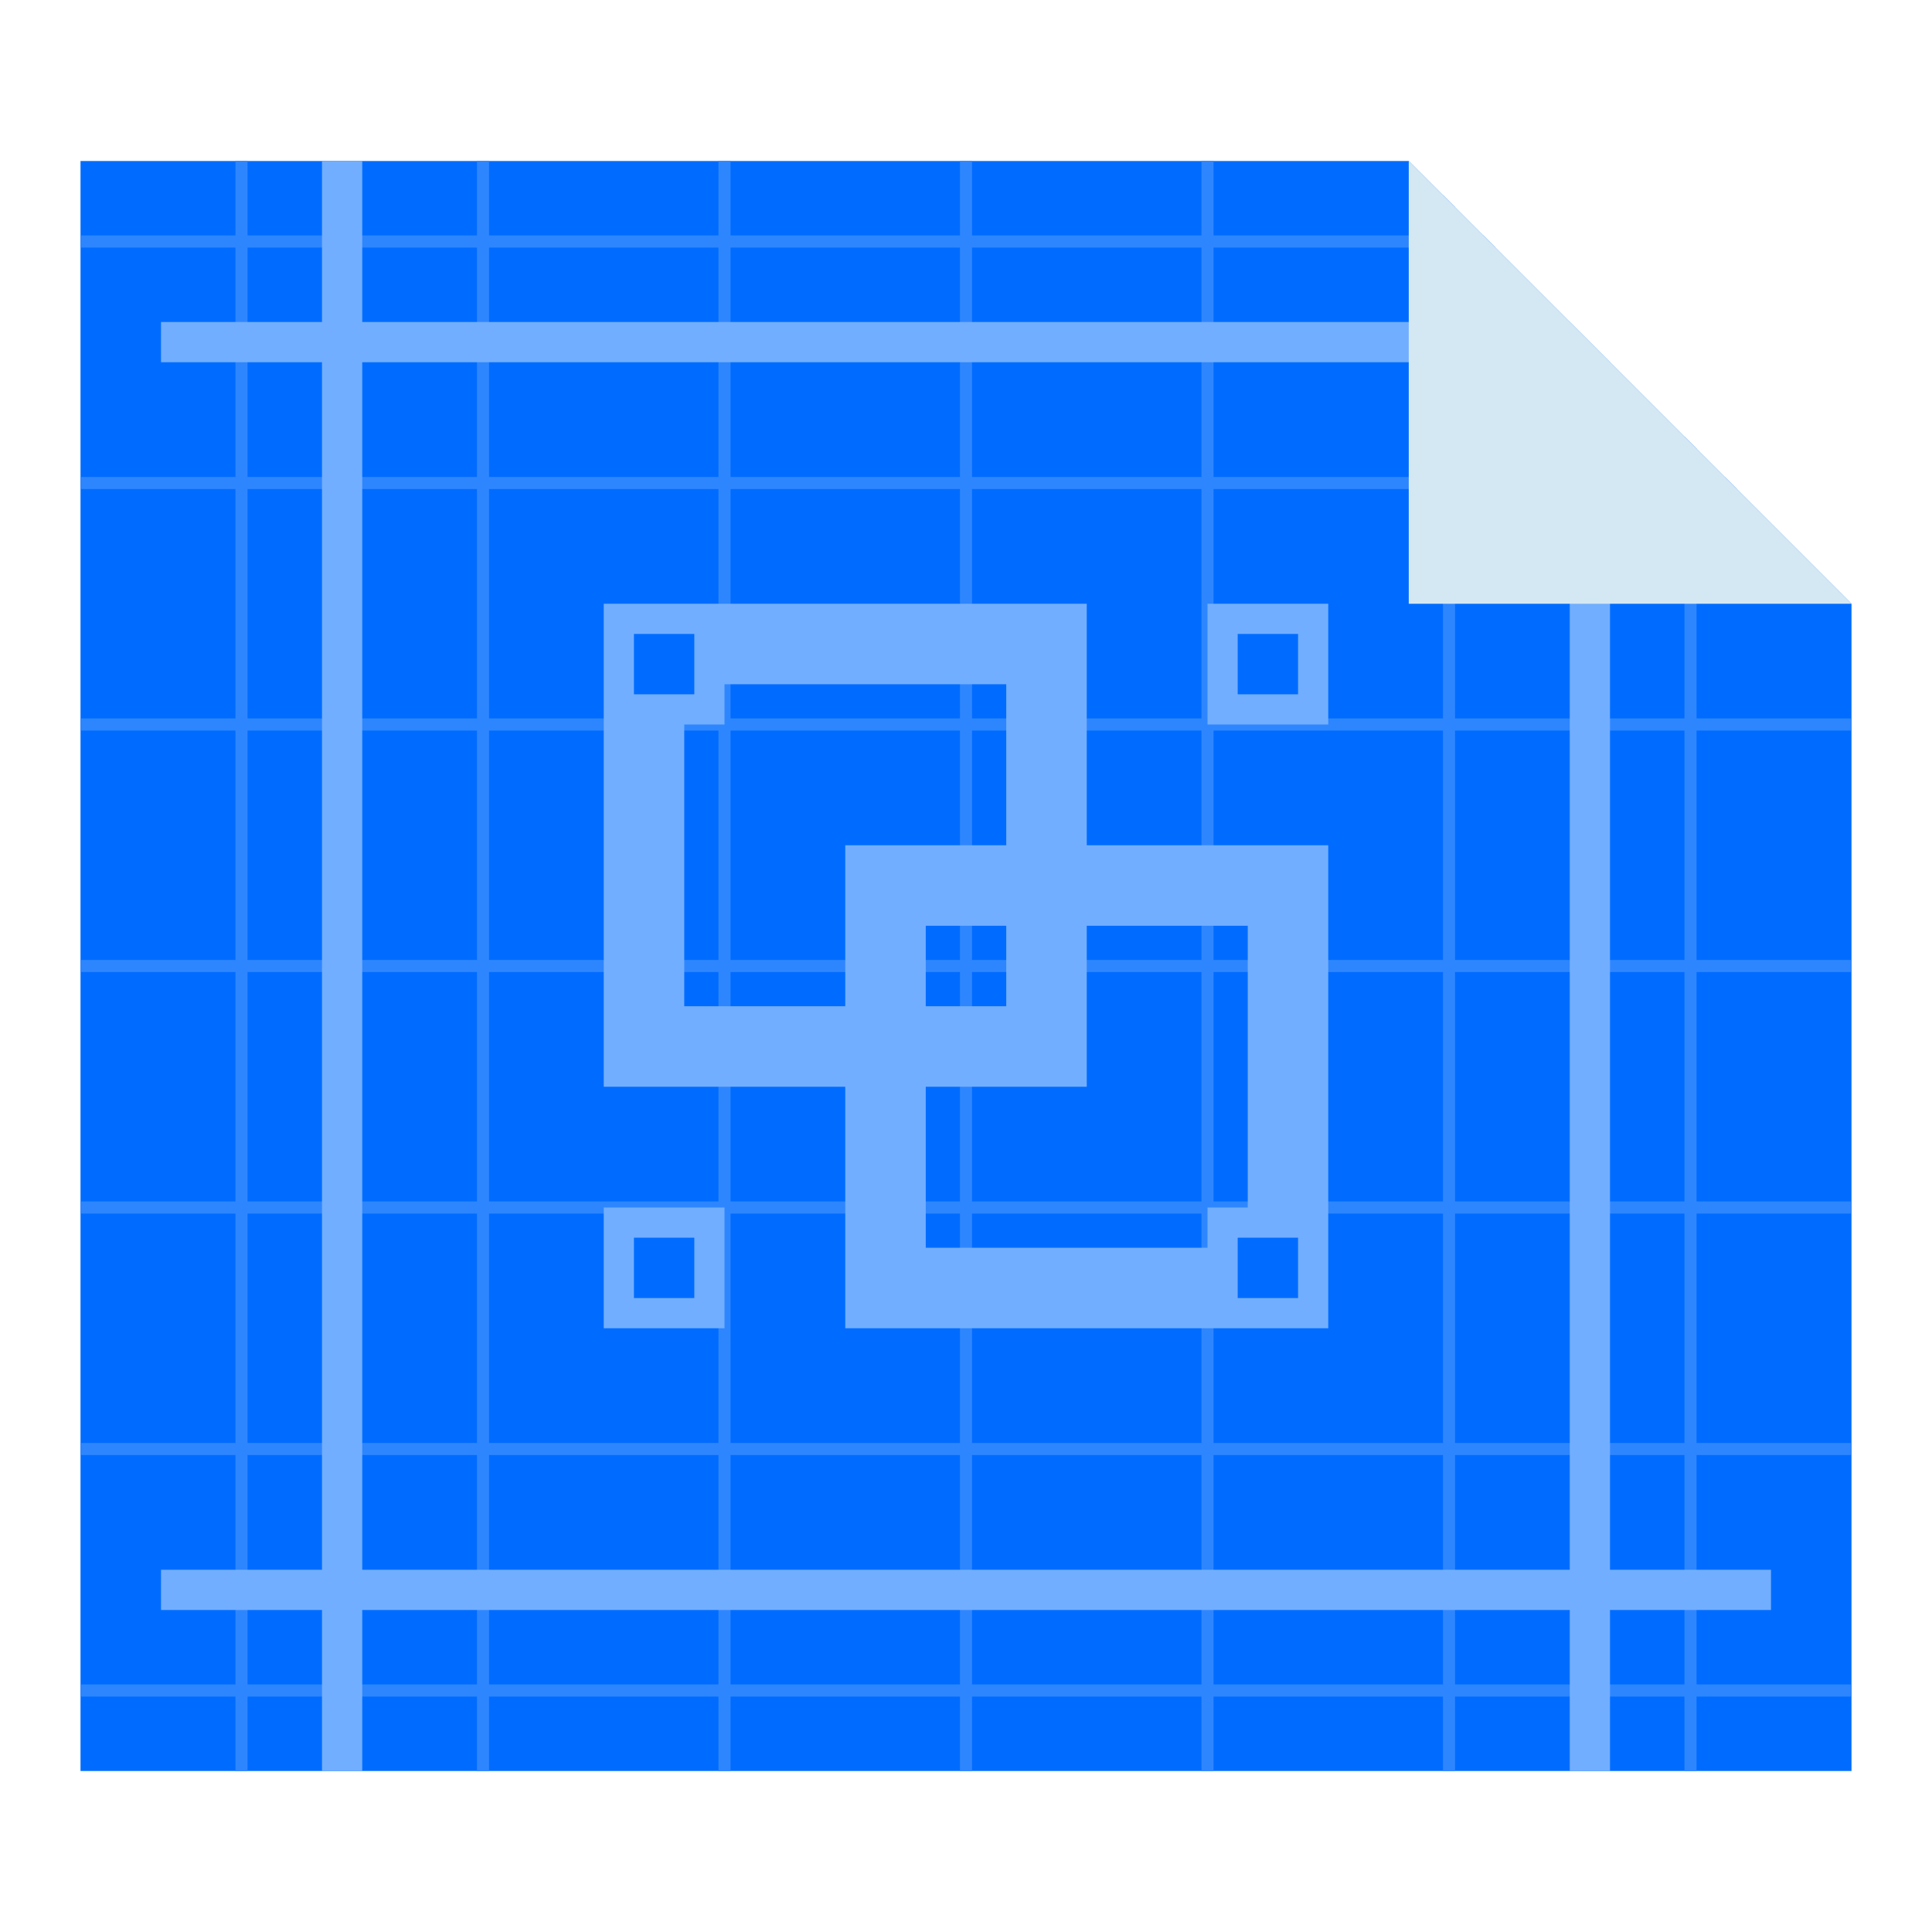
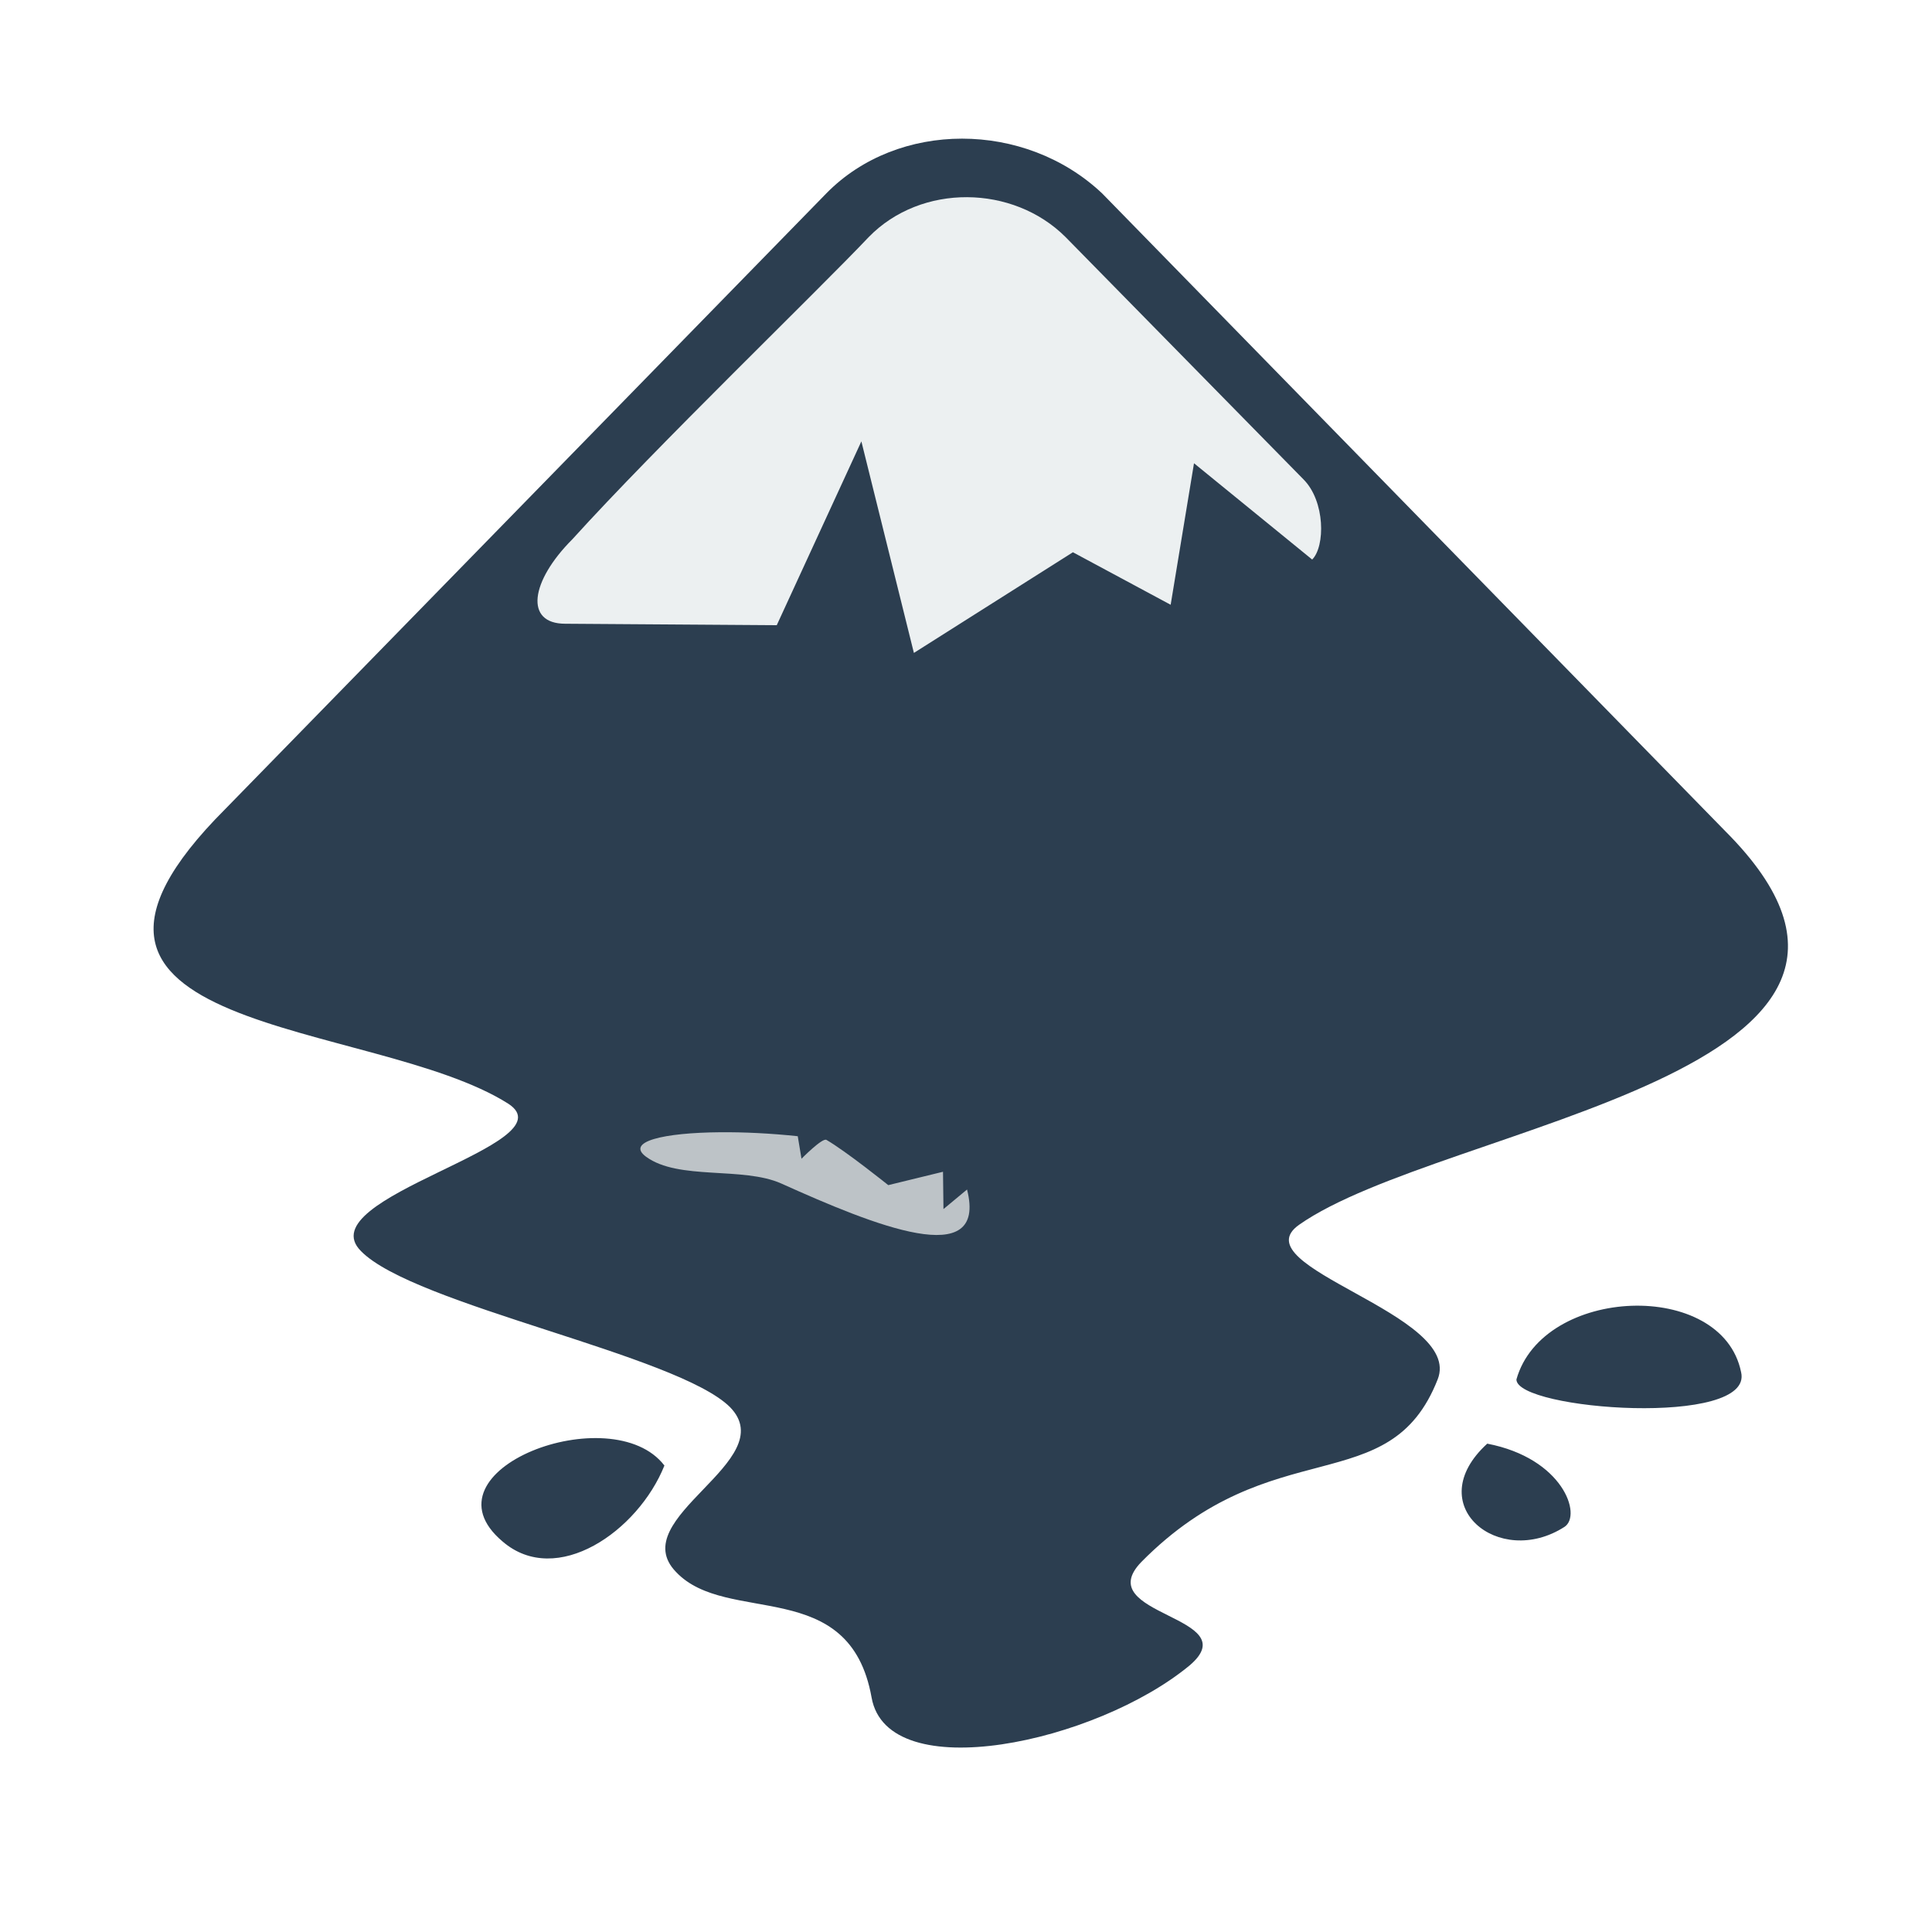
- <svg xmlns="http://www.w3.org/2000/svg" width="48" height="48" id="svg2" version="1.1">
-   <defs id="defs4" />
-   <g id="layer1" transform="translate(-180.2366,-689.8125)">
-     <g id="g4085">
-       <path id="rect3278" transform="translate(180.2366,689.8125)" d="M 2 4 L 2 44 L 46 44 L 46 15 L 35 4 L 2 4 z " style="fill:#006cff;fill-opacity:1;fill-rule:evenodd;stroke:none" />
-       <path id="rect3300" transform="translate(180.2366,689.8125)" d="M 5.85 4 L 5.85 5.85 L 2 5.85 L 2 6.15 L 5.85 6.15 L 5.85 11.85 L 2 11.85 L 2 12.15 L 5.85 12.15 L 5.85 17.85 L 2 17.85 L 2 18.15 L 5.85 18.15 L 5.85 23.85 L 2 23.85 L 2 24.15 L 5.85 24.15 L 5.85 29.85 L 2 29.85 L 2 30.15 L 5.85 30.15 L 5.85 35.85 L 2 35.85 L 2 36.15 L 5.85 36.15 L 5.85 41.85 L 2 41.85 L 2 42.15 L 5.85 42.15 L 5.85 44 L 6.15 44 L 6.15 42.15 L 11.85 42.15 L 11.85 44 L 12.15 44 L 12.15 42.15 L 17.85 42.15 L 17.85 44 L 18.15 44 L 18.15 42.15 L 23.85 42.15 L 23.85 44 L 24.15 44 L 24.15 42.15 L 29.85 42.15 L 29.85 44 L 30.15 44 L 30.15 42.15 L 35.85 42.15 L 35.85 44 L 36.15 44 L 36.15 42.15 L 41.85 42.15 L 41.85 44 L 42.15 44 L 42.15 42.15 L 46 42.15 L 46 41.85 L 42.15 41.85 L 42.15 36.15 L 46 36.15 L 46 35.85 L 42.15 35.85 L 42.15 30.15 L 46 30.15 L 46 29.85 L 42.15 29.85 L 42.15 24.15 L 46 24.15 L 46 23.85 L 42.15 23.85 L 42.15 18.15 L 46 18.15 L 46 17.85 L 42.15 17.85 L 42.15 12.15 L 43.15 12.15 L 42.85 11.85 L 42.15 11.85 L 42.15 11.15 L 41.85 10.85 L 41.85 11.85 L 36.15 11.85 L 36.15 6.15 L 37.15 6.15 L 36.85 5.85 L 36.15 5.85 L 36.15 5.15 L 35.85 4.85 L 35.85 5.85 L 30.15 5.85 L 30.15 4 L 29.85 4 L 29.85 5.85 L 24.15 5.85 L 24.15 4 L 23.85 4 L 23.85 5.85 L 18.15 5.85 L 18.15 4 L 17.85 4 L 17.85 5.85 L 12.15 5.85 L 12.15 4 L 11.85 4 L 11.85 5.85 L 6.15 5.85 L 6.15 4 L 5.85 4 z M 6.15 6.15 L 11.85 6.15 L 11.85 11.85 L 6.15 11.85 L 6.15 6.15 z M 12.15 6.15 L 17.85 6.15 L 17.85 11.85 L 12.15 11.85 L 12.15 6.15 z M 18.15 6.15 L 23.85 6.15 L 23.85 11.85 L 18.15 11.85 L 18.15 6.15 z M 24.15 6.15 L 29.85 6.15 L 29.85 11.85 L 24.15 11.85 L 24.15 6.15 z M 30.15 6.15 L 35.85 6.15 L 35.85 11.85 L 30.15 11.85 L 30.15 6.15 z M 6.15 12.15 L 11.85 12.15 L 11.85 17.85 L 6.15 17.85 L 6.15 12.15 z M 12.15 12.15 L 17.85 12.15 L 17.85 17.85 L 12.15 17.85 L 12.15 12.15 z M 18.15 12.15 L 23.85 12.15 L 23.85 17.85 L 18.15 17.85 L 18.15 12.15 z M 24.15 12.15 L 29.85 12.15 L 29.85 17.85 L 24.15 17.85 L 24.15 12.15 z M 30.15 12.15 L 35.85 12.15 L 35.85 17.85 L 30.15 17.85 L 30.15 12.15 z M 36.15 12.15 L 41.85 12.15 L 41.85 17.85 L 36.15 17.85 L 36.15 12.15 z M 6.15 18.15 L 11.85 18.15 L 11.85 23.85 L 6.15 23.85 L 6.15 18.15 z M 12.15 18.15 L 17.85 18.15 L 17.85 23.85 L 12.15 23.85 L 12.15 18.15 z M 18.15 18.15 L 23.85 18.15 L 23.85 23.85 L 18.15 23.85 L 18.15 18.15 z M 24.15 18.15 L 29.85 18.15 L 29.85 23.85 L 24.15 23.85 L 24.15 18.15 z M 30.15 18.15 L 35.85 18.15 L 35.85 23.85 L 30.15 23.85 L 30.15 18.15 z M 36.15 18.15 L 41.85 18.15 L 41.85 23.85 L 36.15 23.85 L 36.15 18.15 z M 6.15 24.15 L 11.85 24.15 L 11.85 29.85 L 6.15 29.85 L 6.15 24.15 z M 12.15 24.15 L 17.85 24.15 L 17.85 29.85 L 12.15 29.85 L 12.15 24.15 z M 18.15 24.15 L 23.85 24.15 L 23.85 29.85 L 18.15 29.85 L 18.15 24.15 z M 24.15 24.15 L 29.85 24.15 L 29.85 29.85 L 24.15 29.85 L 24.15 24.15 z M 30.15 24.15 L 35.85 24.15 L 35.85 29.85 L 30.15 29.85 L 30.15 24.15 z M 36.15 24.15 L 41.85 24.15 L 41.85 29.85 L 36.15 29.85 L 36.15 24.15 z M 6.15 30.15 L 11.85 30.15 L 11.85 35.85 L 6.15 35.85 L 6.15 30.15 z M 12.15 30.15 L 17.85 30.15 L 17.85 35.85 L 12.15 35.85 L 12.15 30.15 z M 18.15 30.15 L 23.85 30.15 L 23.85 35.85 L 18.15 35.85 L 18.15 30.15 z M 24.15 30.15 L 29.85 30.15 L 29.85 35.85 L 24.15 35.85 L 24.15 30.15 z M 30.15 30.15 L 35.85 30.15 L 35.85 35.85 L 30.15 35.85 L 30.15 30.15 z M 36.15 30.15 L 41.85 30.15 L 41.85 35.85 L 36.15 35.85 L 36.15 30.15 z M 6.15 36.15 L 11.85 36.15 L 11.85 41.85 L 6.15 41.85 L 6.15 36.15 z M 12.15 36.15 L 17.85 36.15 L 17.85 41.85 L 12.15 41.85 L 12.15 36.15 z M 18.15 36.15 L 23.85 36.15 L 23.85 41.85 L 18.15 41.85 L 18.15 36.15 z M 24.15 36.15 L 29.85 36.15 L 29.85 41.85 L 24.15 41.85 L 24.15 36.15 z M 30.15 36.15 L 35.85 36.15 L 35.85 41.85 L 30.15 41.85 L 30.15 36.15 z M 36.15 36.15 L 41.85 36.15 L 41.85 41.85 L 36.15 41.85 L 36.15 36.15 z " style="fill:#2e86ff;fill-opacity:1;fill-rule:evenodd;stroke:none" />
-       <path id="rect3334" transform="translate(180.2366,689.8125)" d="M 8 4 L 8 8 L 4 8 L 4 9 L 8 9 L 8 39 L 4 39 L 4 40 L 8 40 L 8 44 L 9 44 L 9 40 L 39 40 L 39 44 L 40 44 L 40 40 L 44 40 L 44 39 L 40 39 L 40 9 L 39 8 L 9 8 L 9 4 L 8 4 z M 9 9 L 39 9 L 39 39 L 9 39 L 9 9 z " style="fill:#72aeff;fill-opacity:1;fill-rule:evenodd;stroke:none" />
-       <path transform="translate(180.2366,689.8125)" id="path3943" d="M 35 4 L 35 15 L 46 15 L 35 4 z " style="fill:#d4e8f4;fill-opacity:1;fill-rule:evenodd;stroke:none" />
-       <path id="path3969" transform="translate(180.2366,689.8125)" d="M 15 15 L 15 18 L 15 27 L 21 27 L 21 33 L 30 33 L 33 33 L 33 30 L 33 21 L 27 21 L 27 15 L 18 15 L 15 15 z M 30 15 L 30 18 L 33 18 L 33 15 L 30 15 z M 15.75 15.75 L 17.25 15.75 L 17.25 17.25 L 15.75 17.25 L 15.75 15.75 z M 30.75 15.75 L 32.25 15.75 L 32.25 17.25 L 30.75 17.25 L 30.75 15.75 z M 18 17 L 25 17 L 25 21 L 21 21 L 21 25 L 17 25 L 17 18 L 18 18 L 18 17 z M 23 23 L 25 23 L 25 25 L 23 25 L 23 23 z M 27 23 L 31 23 L 31 30 L 30 30 L 30 31 L 23 31 L 23 27 L 27 27 L 27 23 z M 15 30 L 15 33 L 18 33 L 18 30 L 15 30 z M 15.75 30.75 L 17.25 30.75 L 17.25 32.25 L 15.75 32.25 L 15.75 30.75 z M 30.75 30.75 L 32.25 30.75 L 32.25 32.25 L 30.75 32.25 L 30.75 30.75 z " style="fill:#72aeff;fill-opacity:1;fill-rule:evenodd;stroke:none" />
-     </g>
+ <svg xmlns="http://www.w3.org/2000/svg" version="1.0" width="48" height="48" id="svg2">
+   <style type="text/css" id="style26" />
+   <g transform="matrix(0.3624647,0,0,0.3624647,0.9212955,0.2731225)" id="g9139" style="display:inline;enable-background:new">
+     <g transform="translate(3.6896803e-7,0.4883067)" id="g6035" style="opacity:0.783" />
+     <path d="M 54.1,12.5 12.9,54.7 C -2.7,70.3 23,69 32.3,74.9 36.6,77.7 18.5,81.3 22.2,85 c 3.6,3.7 21.7,7.1 25.3,10.7 3.6,3.7 -7.3,7.6 -3.7,11.3 3.5,3.7 11.9,0.2 13.4,8.6 1.1,6.2 15.4,3.1 21.8,-2.2 4,-3.4 -6.9,-3.4 -3.3,-7.1 9,-9.1 17,-4.1 20.3,-12.5 1.8,-4.5 -13.6,-7.7 -9.5,-10.6 9.8,-6.9 45.8,-10.4 29.2,-27 L 73,12.5 c -5.3,-5 -14,-5 -18.9,0 z m 47.3,81.3 c 0,2.1 16.3,3.3 15.4,-0.5 -1.3,-6.4 -13.6,-5.9 -15.4,0.5 z m -69.5,11.1 c 3.7,3.2 9.3,-0.7 11.1,-5.2 -3.6,-4.7 -16.9,0.3 -11.1,5.2 z m 67.5,-6.7 c -4.6,4.2 0.8,8.6 5.3,5.7 1.2,-0.8 -0.1,-4.7 -5.3,-5.7 z" id="use7631" style="fill:#2c3e50;fill-opacity:1" />
+     <path d="m 70.5,15.5 16.3,16.6 c 1.5,1.5 1.5,4.6 0.6,5.5 L 79.3,31 77.7,40.7 71,37.1 60.1,44 56.5,29.5 50.7,42.1 36.2,42 c -2.8,0 -2.4,-2.9 0.5,-5.8 5.7,-6.3 16.8,-17 20.3,-20.7 3.6,-3.7 9.9,-3.6 13.5,0 z" id="icecap" style="fill:#ecf0f1" />
+     <path d="m 41.742,78.533 c 2.232,1.639 6.637,0.651 9.282,1.842 6.35,2.859 14.155,6.045 12.719,0.405 0,0 -1.616,1.342 -1.616,1.342 0,0 -0.032,-2.558 -0.032,-2.558 0,0 -3.752,0.916 -3.752,0.916 0,0 -2.906,-2.333 -4.239,-3.102 -0.278,-0.161 -1.708,1.293 -1.708,1.293 0,0 -0.257,-1.544 -0.257,-1.544 -1.857,-0.198 -3.696,-0.285 -5.315,-0.272 -3.881,0.031 -6.499,0.638 -5.083,1.678 z" id="path5783" style="fill:#bdc3c7;fill-opacity:1;fill-rule:evenodd;stroke:none" />
  </g>
</svg>
